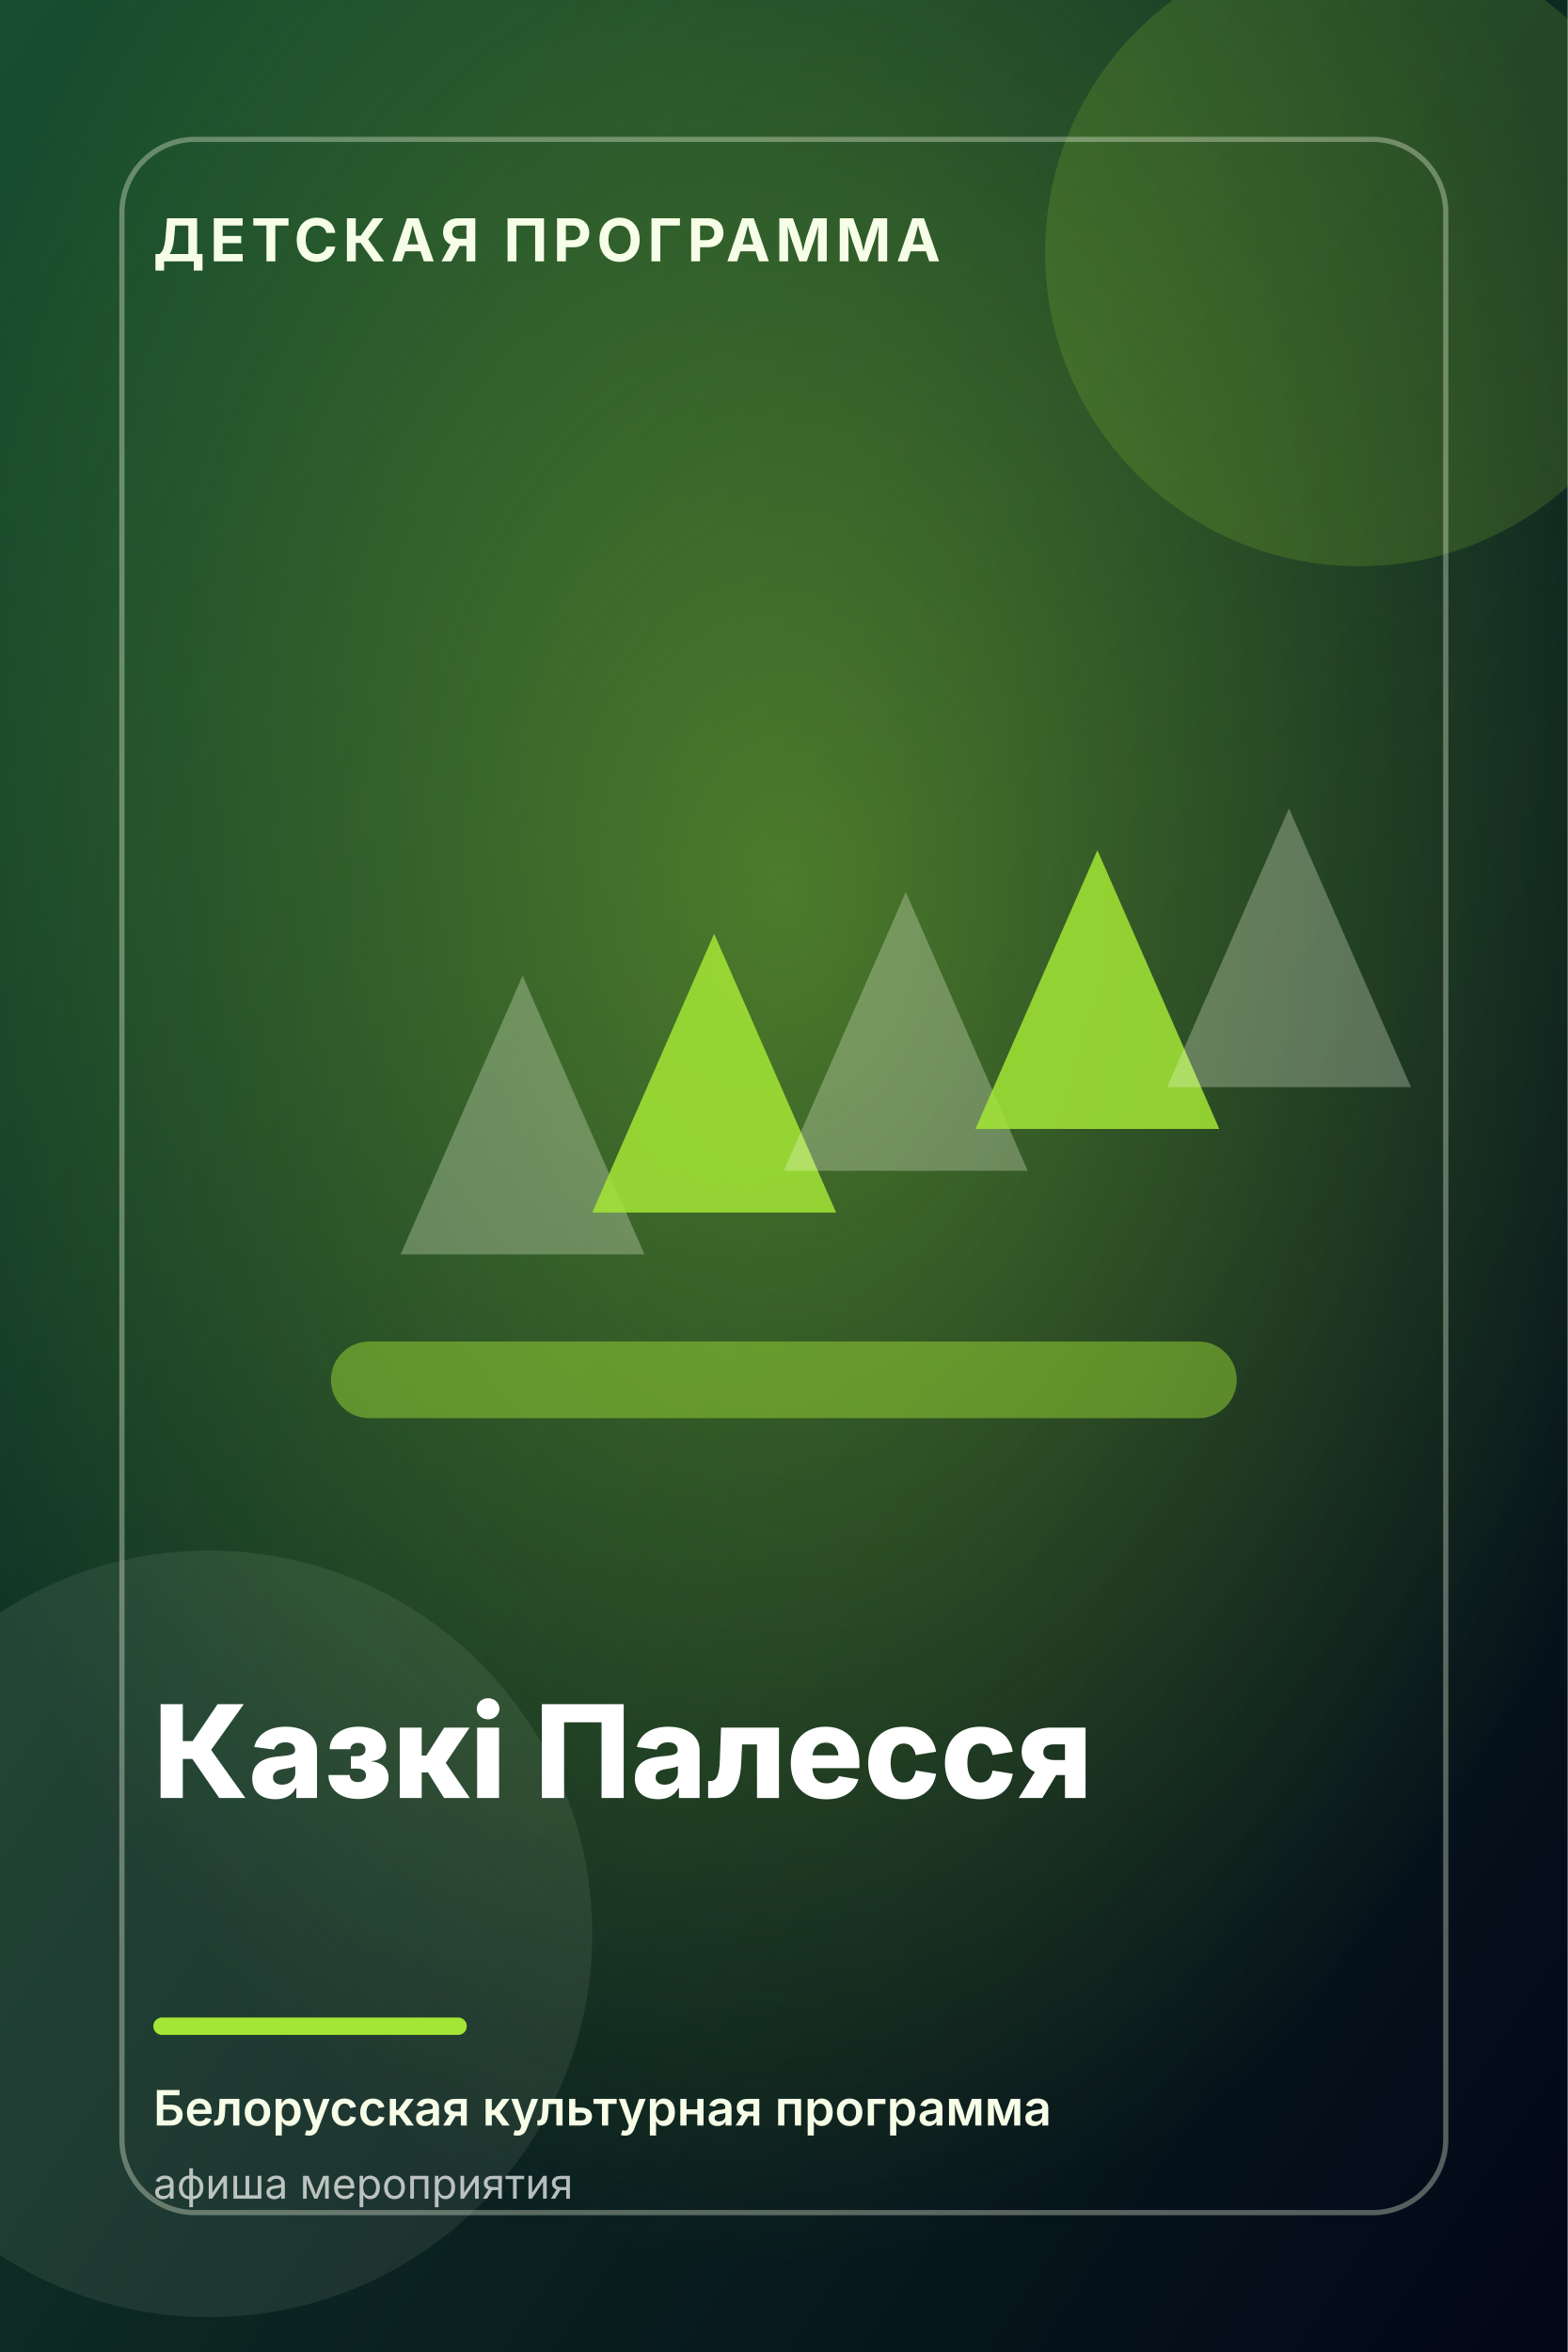
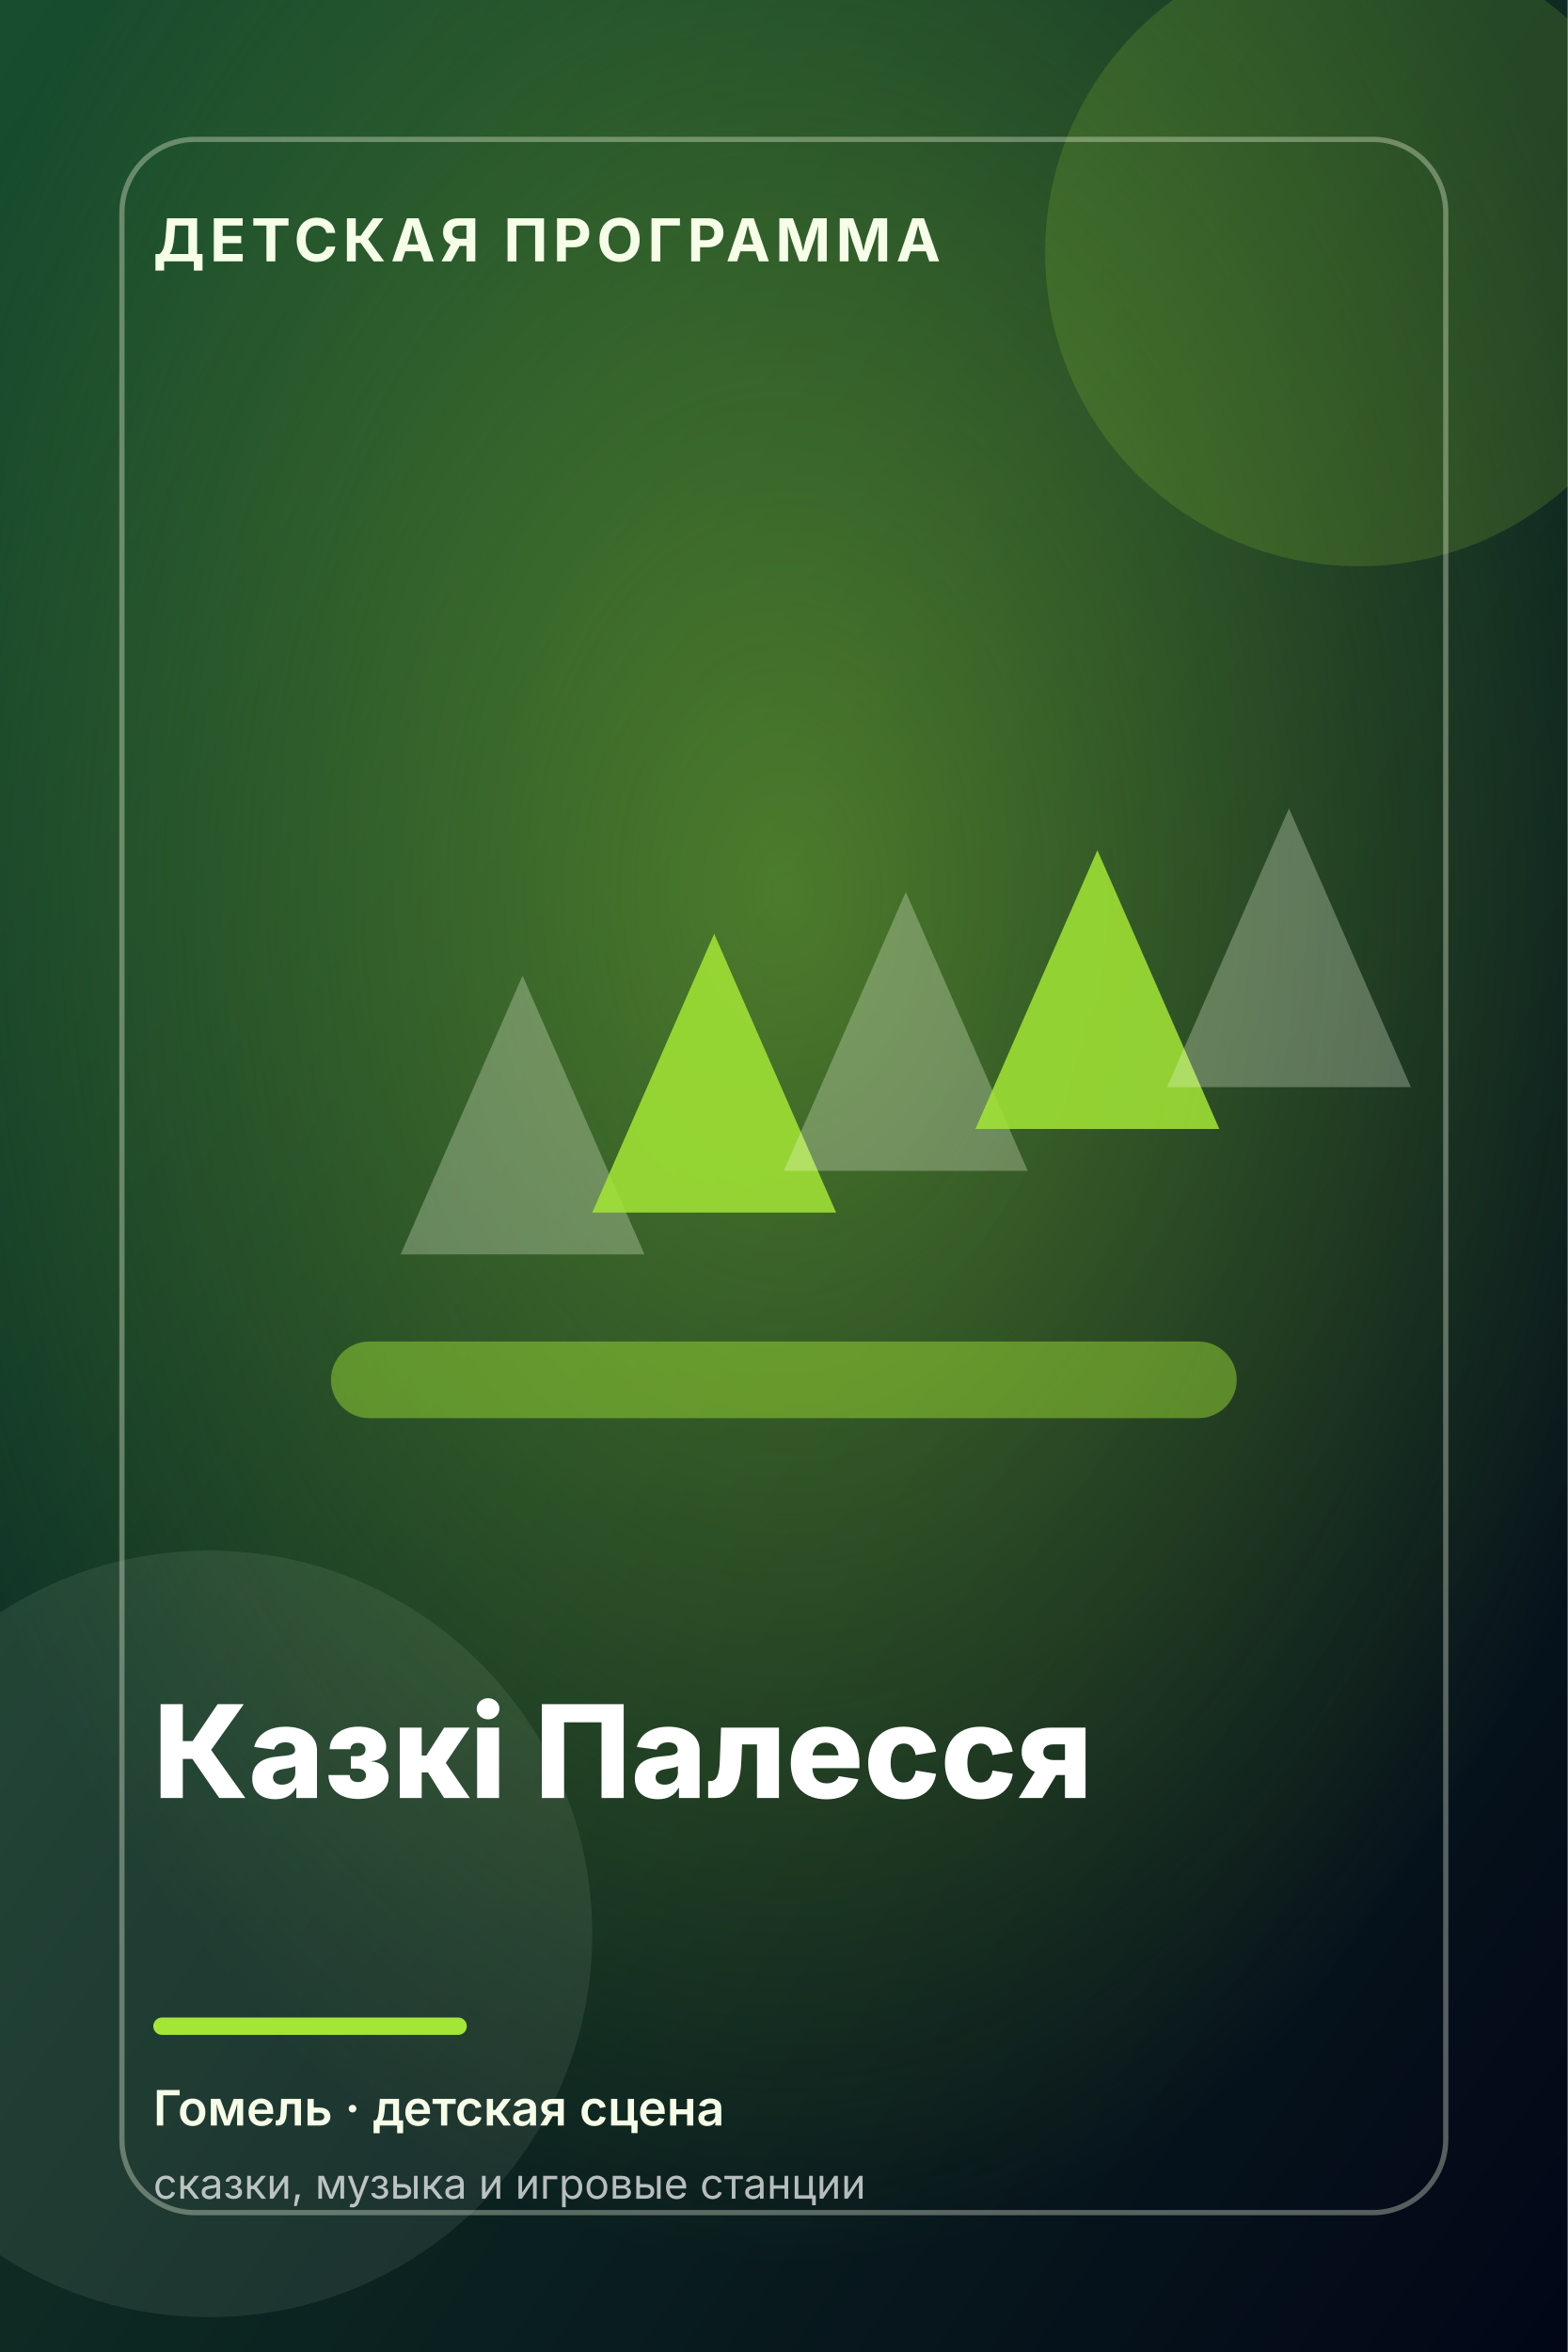
<svg xmlns="http://www.w3.org/2000/svg" width="900" height="1350" viewBox="0 0 900 1350" role="img" aria-labelledby="title desc">
  <defs>
    <linearGradient id="bg" x1="0" y1="0" x2="1" y2="1">
      <stop offset="0" stop-color="#184e2f" />
      <stop offset="1" stop-color="#020617" />
    </linearGradient>
    <radialGradient id="glow" cx="50%" cy="38%" r="58%">
      <stop offset="0" stop-color="#a3e635" stop-opacity="0.42" />
      <stop offset="1" stop-color="#a3e635" stop-opacity="0" />
    </radialGradient>
  </defs>
  <rect width="900" height="1350" fill="url(#bg)" />
  <rect width="900" height="1350" fill="url(#glow)" />
  <circle cx="780" cy="145" r="180" fill="#a3e635" opacity="0.16" />
  <circle cx="120" cy="1110" r="220" fill="#f7fee7" opacity="0.08" />
  <g>
    <path d="M230 720 l70 -160 l70 160 z" fill="#f7fee7" opacity="0.28" />
    <path d="M340 696 l70 -160 l70 160 z" fill="#a3e635" opacity="0.85" />
    <path d="M450 672 l70 -160 l70 160 z" fill="#f7fee7" opacity="0.28" />
    <path d="M560 648 l70 -160 l70 160 z" fill="#a3e635" opacity="0.85" />
    <path d="M670 624 l70 -160 l70 160 z" fill="#f7fee7" opacity="0.28" />
    <rect x="190" y="770" width="520" height="44" rx="22" fill="#a3e635" opacity="0.45" />
  </g>
  <rect x="70" y="80" width="760" height="1190" rx="42" fill="none" stroke="#f7fee7" stroke-opacity="0.34" stroke-width="3" />
  <text x="88" y="150" fill="#f7fee7" font-family="Inter, Arial, sans-serif" font-size="34" font-weight="700" letter-spacing="3">ДЕТСКАЯ ПРОГРАММА</text>
  <text x="88" y="1032" fill="#ffffff" font-family="Inter, Arial, sans-serif" font-size="74" font-weight="800">
    <tspan x="88" dy="0">Казкі Палесся</tspan>
    <tspan x="88" dy="86" />
  </text>
  <rect x="88" y="1158" width="180" height="10" rx="5" fill="#a3e635" />
-   <text x="88" y="1220" fill="#f7fee7" font-family="Inter, Arial, sans-serif" font-size="28" font-weight="600">Белорусская культурная программа</text>
-   <text x="88" y="1262" fill="#ffffff" fill-opacity="0.70" font-family="Inter, Arial, sans-serif" font-size="24">афиша мероприятия</text>
+   <text x="88" y="1220" fill="#f7fee7" font-family="Inter, Arial, sans-serif" font-size="28" font-weight="600">Гомель · детская сцена</text>
+   <text x="88" y="1262" fill="#ffffff" fill-opacity="0.70" font-family="Inter, Arial, sans-serif" font-size="24">сказки, музыка и игровые станции</text>
</svg>
